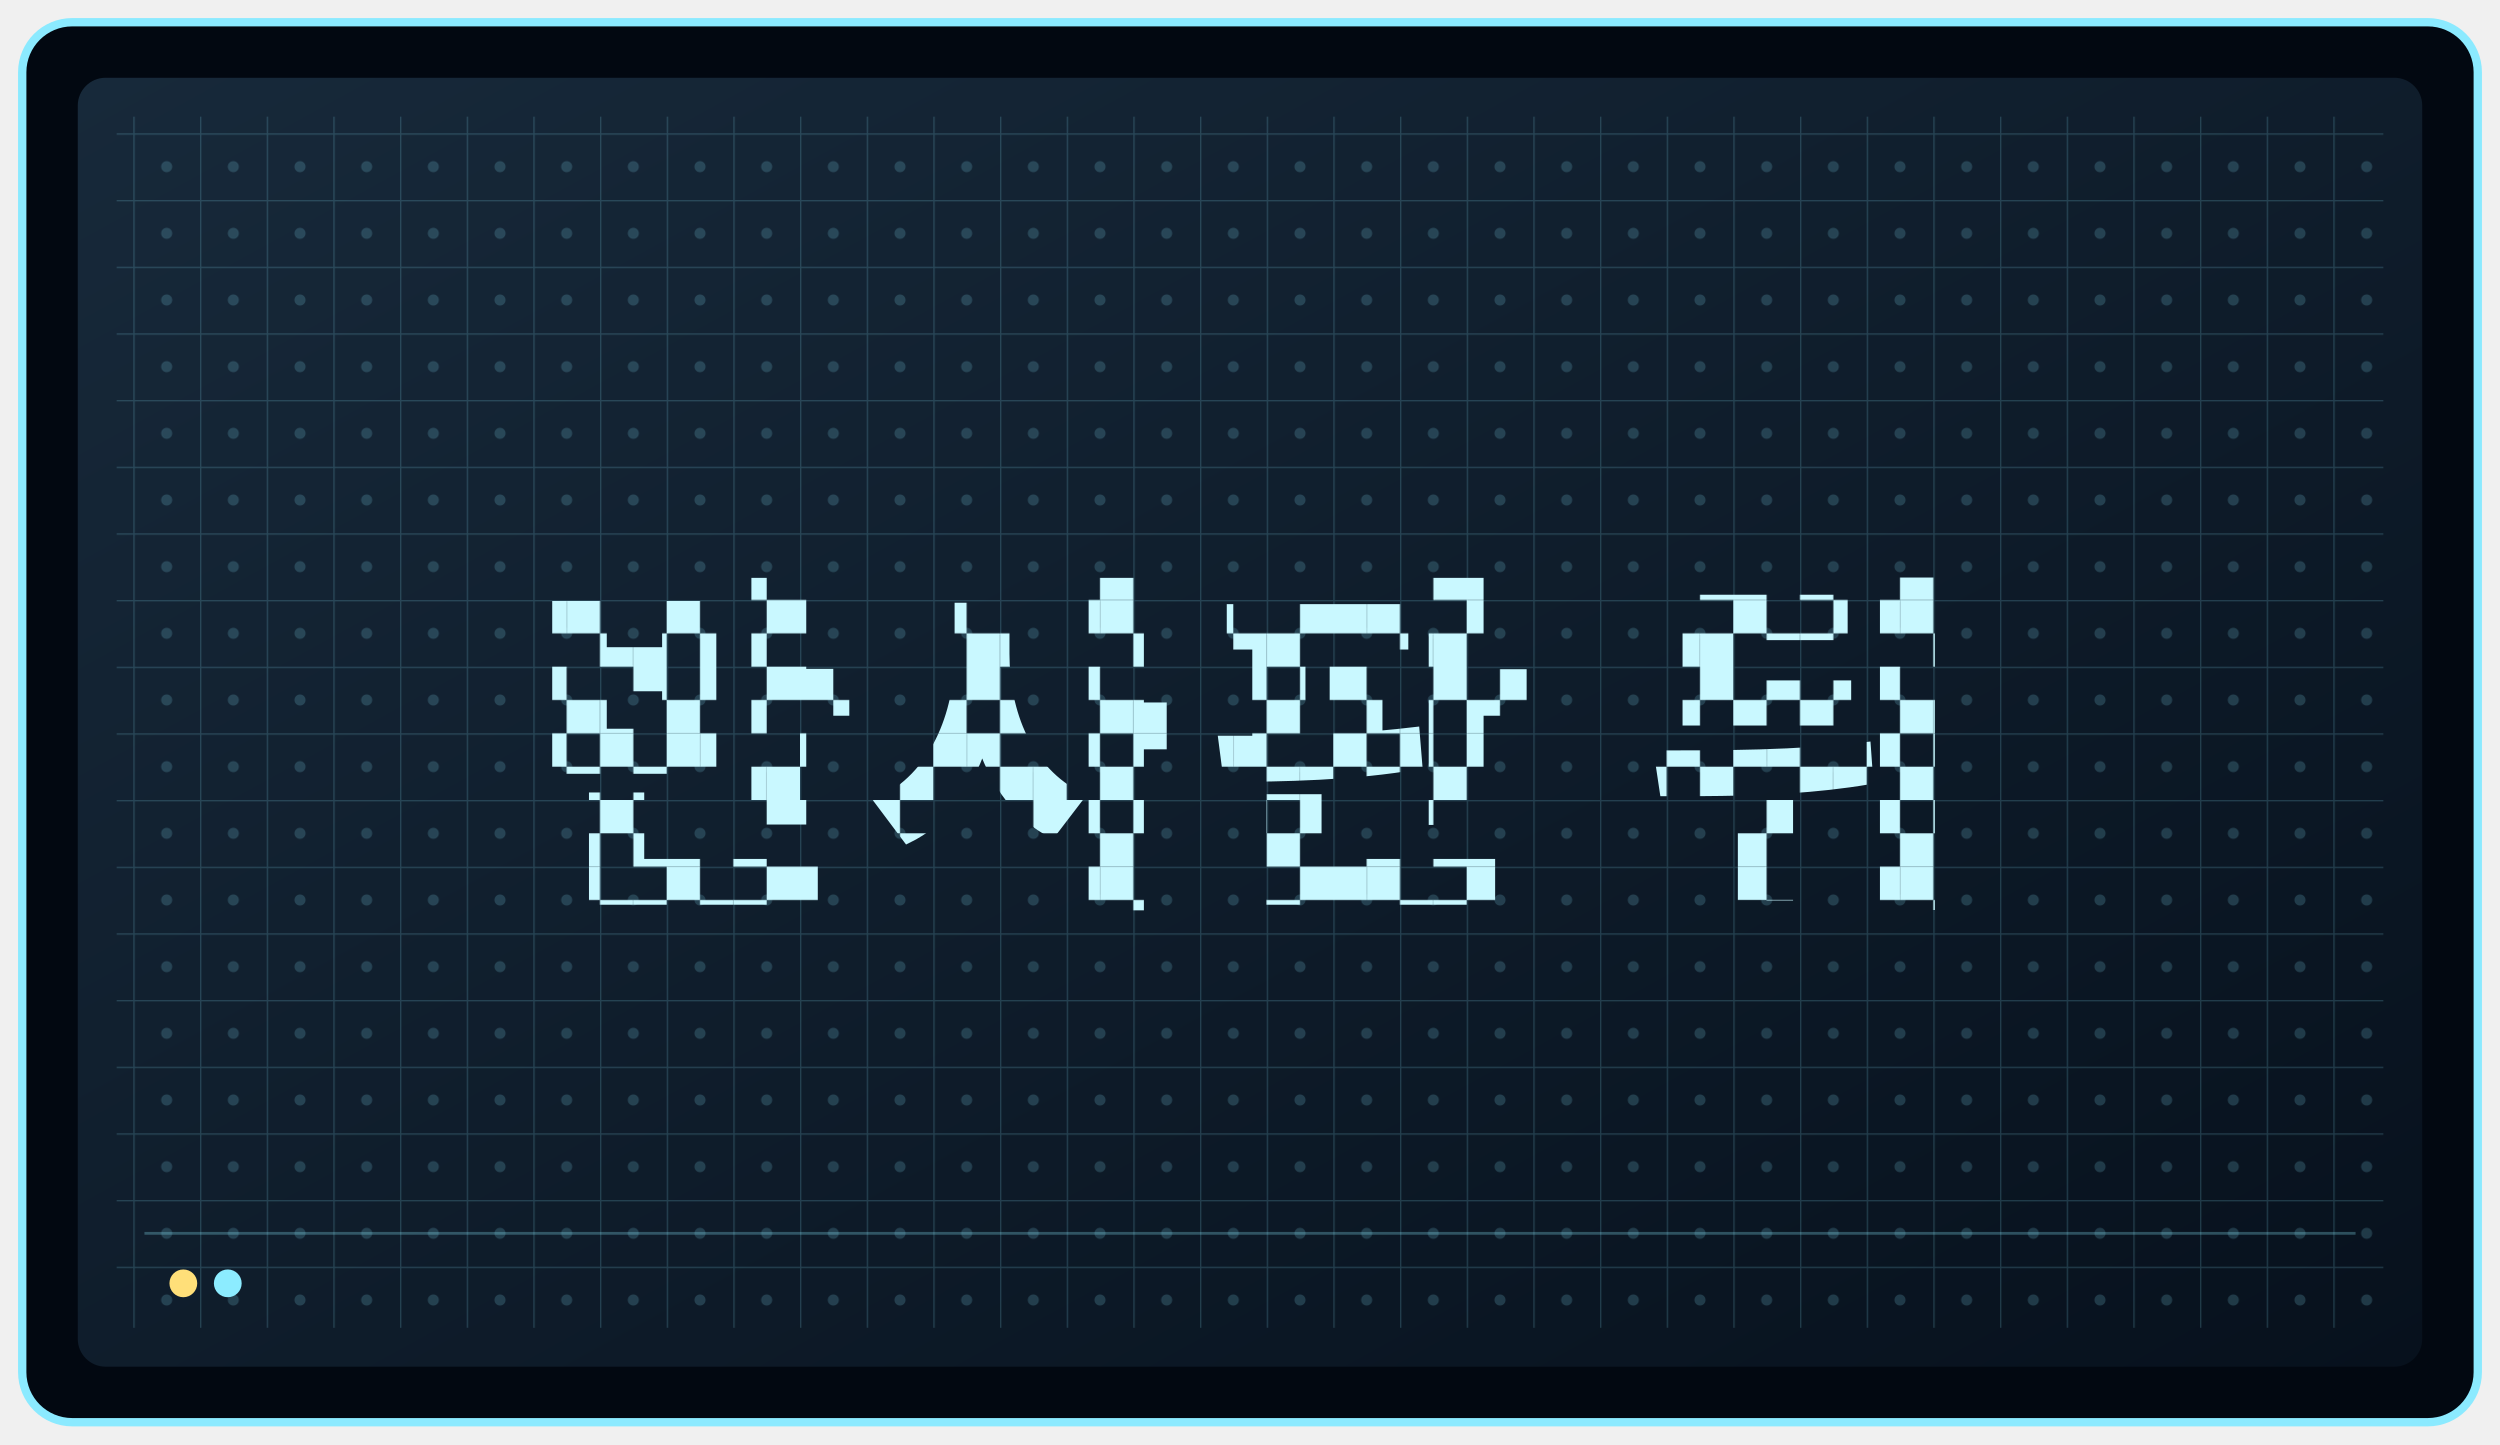
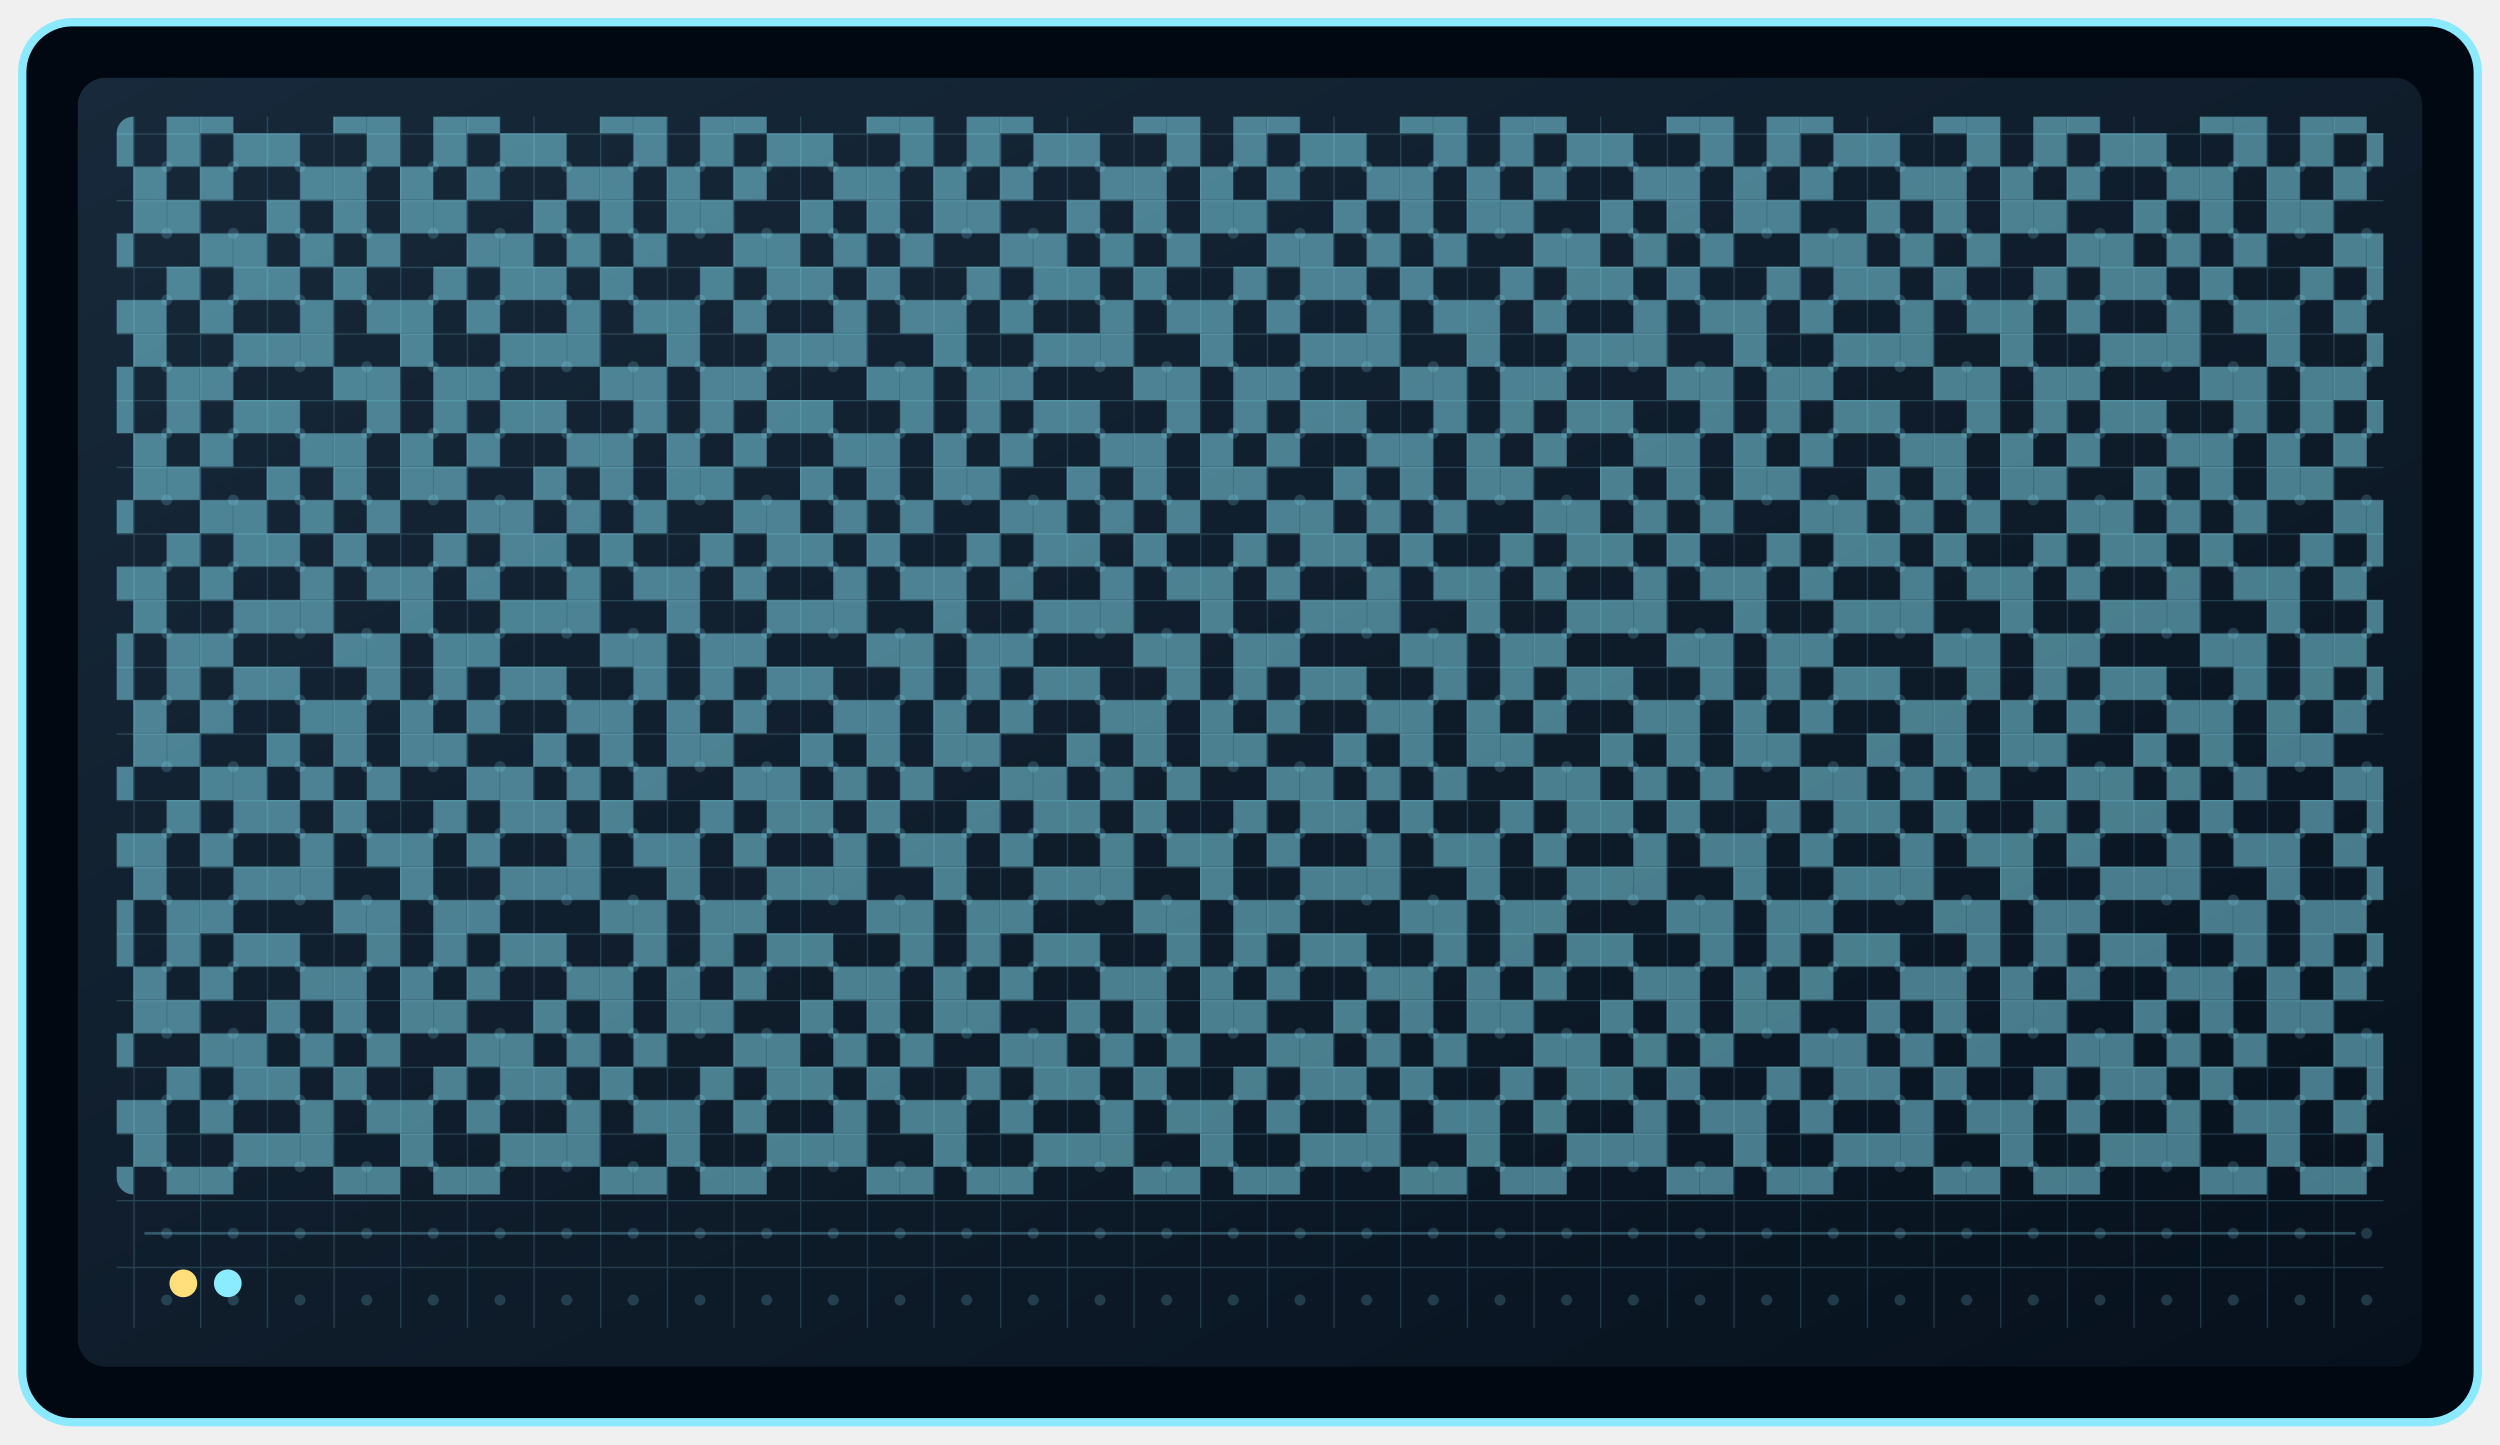
<svg xmlns="http://www.w3.org/2000/svg" width="900" height="520" viewBox="0 0 900 520" fill="none">
  <defs>
    <linearGradient id="paper" x1="0" y1="0" x2="1" y2="1">
      <stop stop-color="#17293a" />
      <stop offset="1" stop-color="#07111d" />
    </linearGradient>
    <pattern id="grid" width="24" height="24" patternUnits="userSpaceOnUse">
      <path d="M24 0H0V24" stroke="#8cecff" stroke-opacity=".18" />
      <circle cx="12" cy="12" r="2" fill="#8cecff" fill-opacity=".18" />
    </pattern>
    <pattern id="fragmentPatternA" width="96" height="96" patternUnits="userSpaceOnUse">
      <rect x="0" y="0" width="12" height="12" fill="white" />
      <rect x="24" y="0" width="12" height="12" fill="white" />
      <rect x="60" y="0" width="12" height="12" fill="white" />
      <rect x="84" y="0" width="12" height="12" fill="white" />
      <rect x="12" y="12" width="12" height="12" fill="white" />
      <rect x="36" y="12" width="12" height="12" fill="white" />
      <rect x="48" y="12" width="12" height="12" fill="white" />
      <rect x="72" y="12" width="12" height="12" fill="white" />
      <rect x="0" y="24" width="12" height="12" fill="white" />
      <rect x="12" y="24" width="12" height="12" fill="white" />
      <rect x="48" y="24" width="12" height="12" fill="white" />
      <rect x="84" y="24" width="12" height="12" fill="white" />
      <rect x="24" y="36" width="12" height="12" fill="white" />
      <rect x="36" y="36" width="12" height="12" fill="white" />
      <rect x="60" y="36" width="12" height="12" fill="white" />
      <rect x="72" y="36" width="12" height="12" fill="white" />
      <rect x="0" y="48" width="12" height="12" fill="white" />
      <rect x="36" y="48" width="12" height="12" fill="white" />
      <rect x="60" y="48" width="12" height="12" fill="white" />
      <rect x="84" y="48" width="12" height="12" fill="white" />
      <rect x="12" y="60" width="12" height="12" fill="white" />
      <rect x="24" y="60" width="12" height="12" fill="white" />
      <rect x="48" y="60" width="12" height="12" fill="white" />
      <rect x="72" y="60" width="12" height="12" fill="white" />
      <rect x="0" y="72" width="12" height="12" fill="white" />
      <rect x="24" y="72" width="12" height="12" fill="white" />
      <rect x="48" y="72" width="12" height="12" fill="white" />
      <rect x="60" y="72" width="12" height="12" fill="white" />
      <rect x="12" y="84" width="12" height="12" fill="white" />
      <rect x="36" y="84" width="12" height="12" fill="white" />
      <rect x="72" y="84" width="12" height="12" fill="white" />
      <rect x="84" y="84" width="12" height="12" fill="white" />
    </pattern>
    <mask id="fragmentMaskA">
      <rect width="900" height="520" fill="url(#fragmentPatternA)" />
    </mask>
  </defs>
  <rect x="8" y="8" width="884" height="504" rx="18" fill="#020811" stroke="#8beaff" stroke-width="3" />
  <rect x="28" y="28" width="844" height="464" rx="10" fill="url(#paper)" />
  <rect x="42" y="42" width="816" height="436" rx="6" fill="url(#grid)" />
-   <text x="450" y="315" text-anchor="middle" font-family="Noto Sans KR, Apple SD Gothic Neo, sans-serif" font-size="126" font-weight="900" letter-spacing="6" fill="#c9f8ff" stroke="#c9f8ff" stroke-width="3" paint-order="stroke" mask="url(#fragmentMaskA)">반사판 뒤</text>
+   <rect x="42" y="42" width="816" height="388" rx="6" fill="#8cecff" fill-opacity=".48" mask="url(#fragmentMaskA)" />
  <path d="M52 444h796" stroke="#8cecff" stroke-opacity=".28" />
  <circle cx="66" cy="462" r="5" fill="#ffdf79" />
  <circle cx="82" cy="462" r="5" fill="#8cecff" />
</svg>
